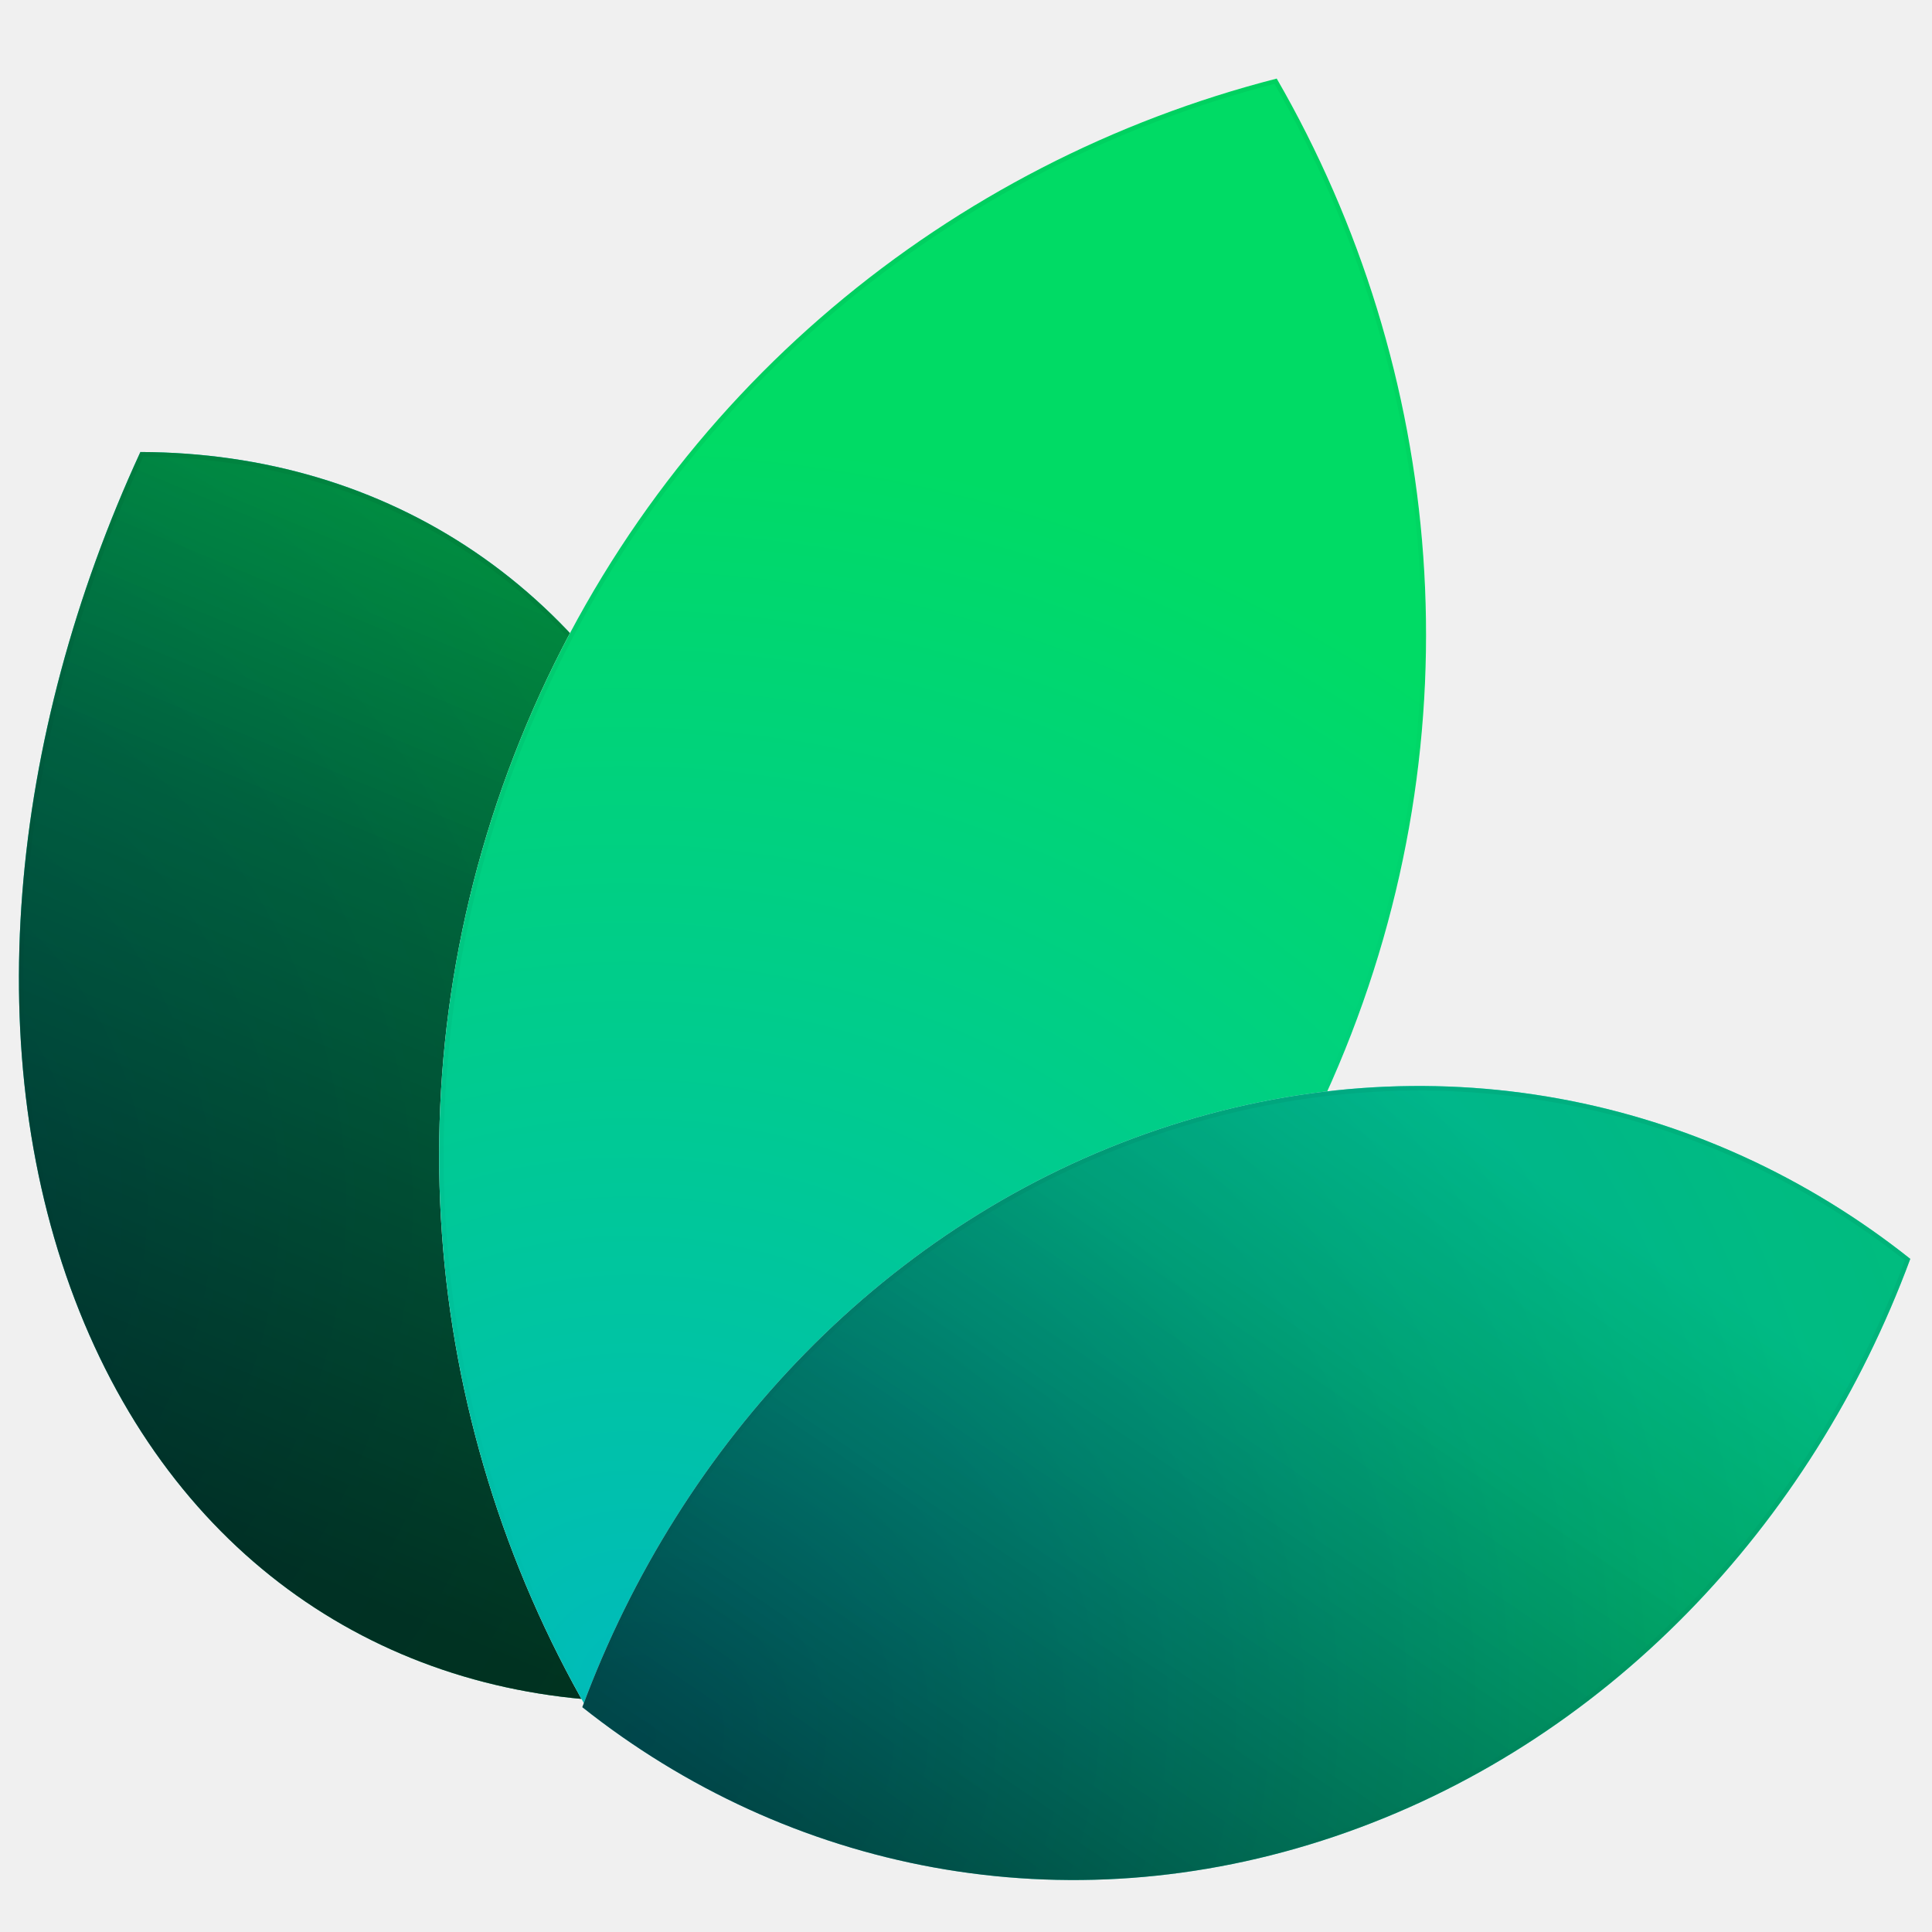
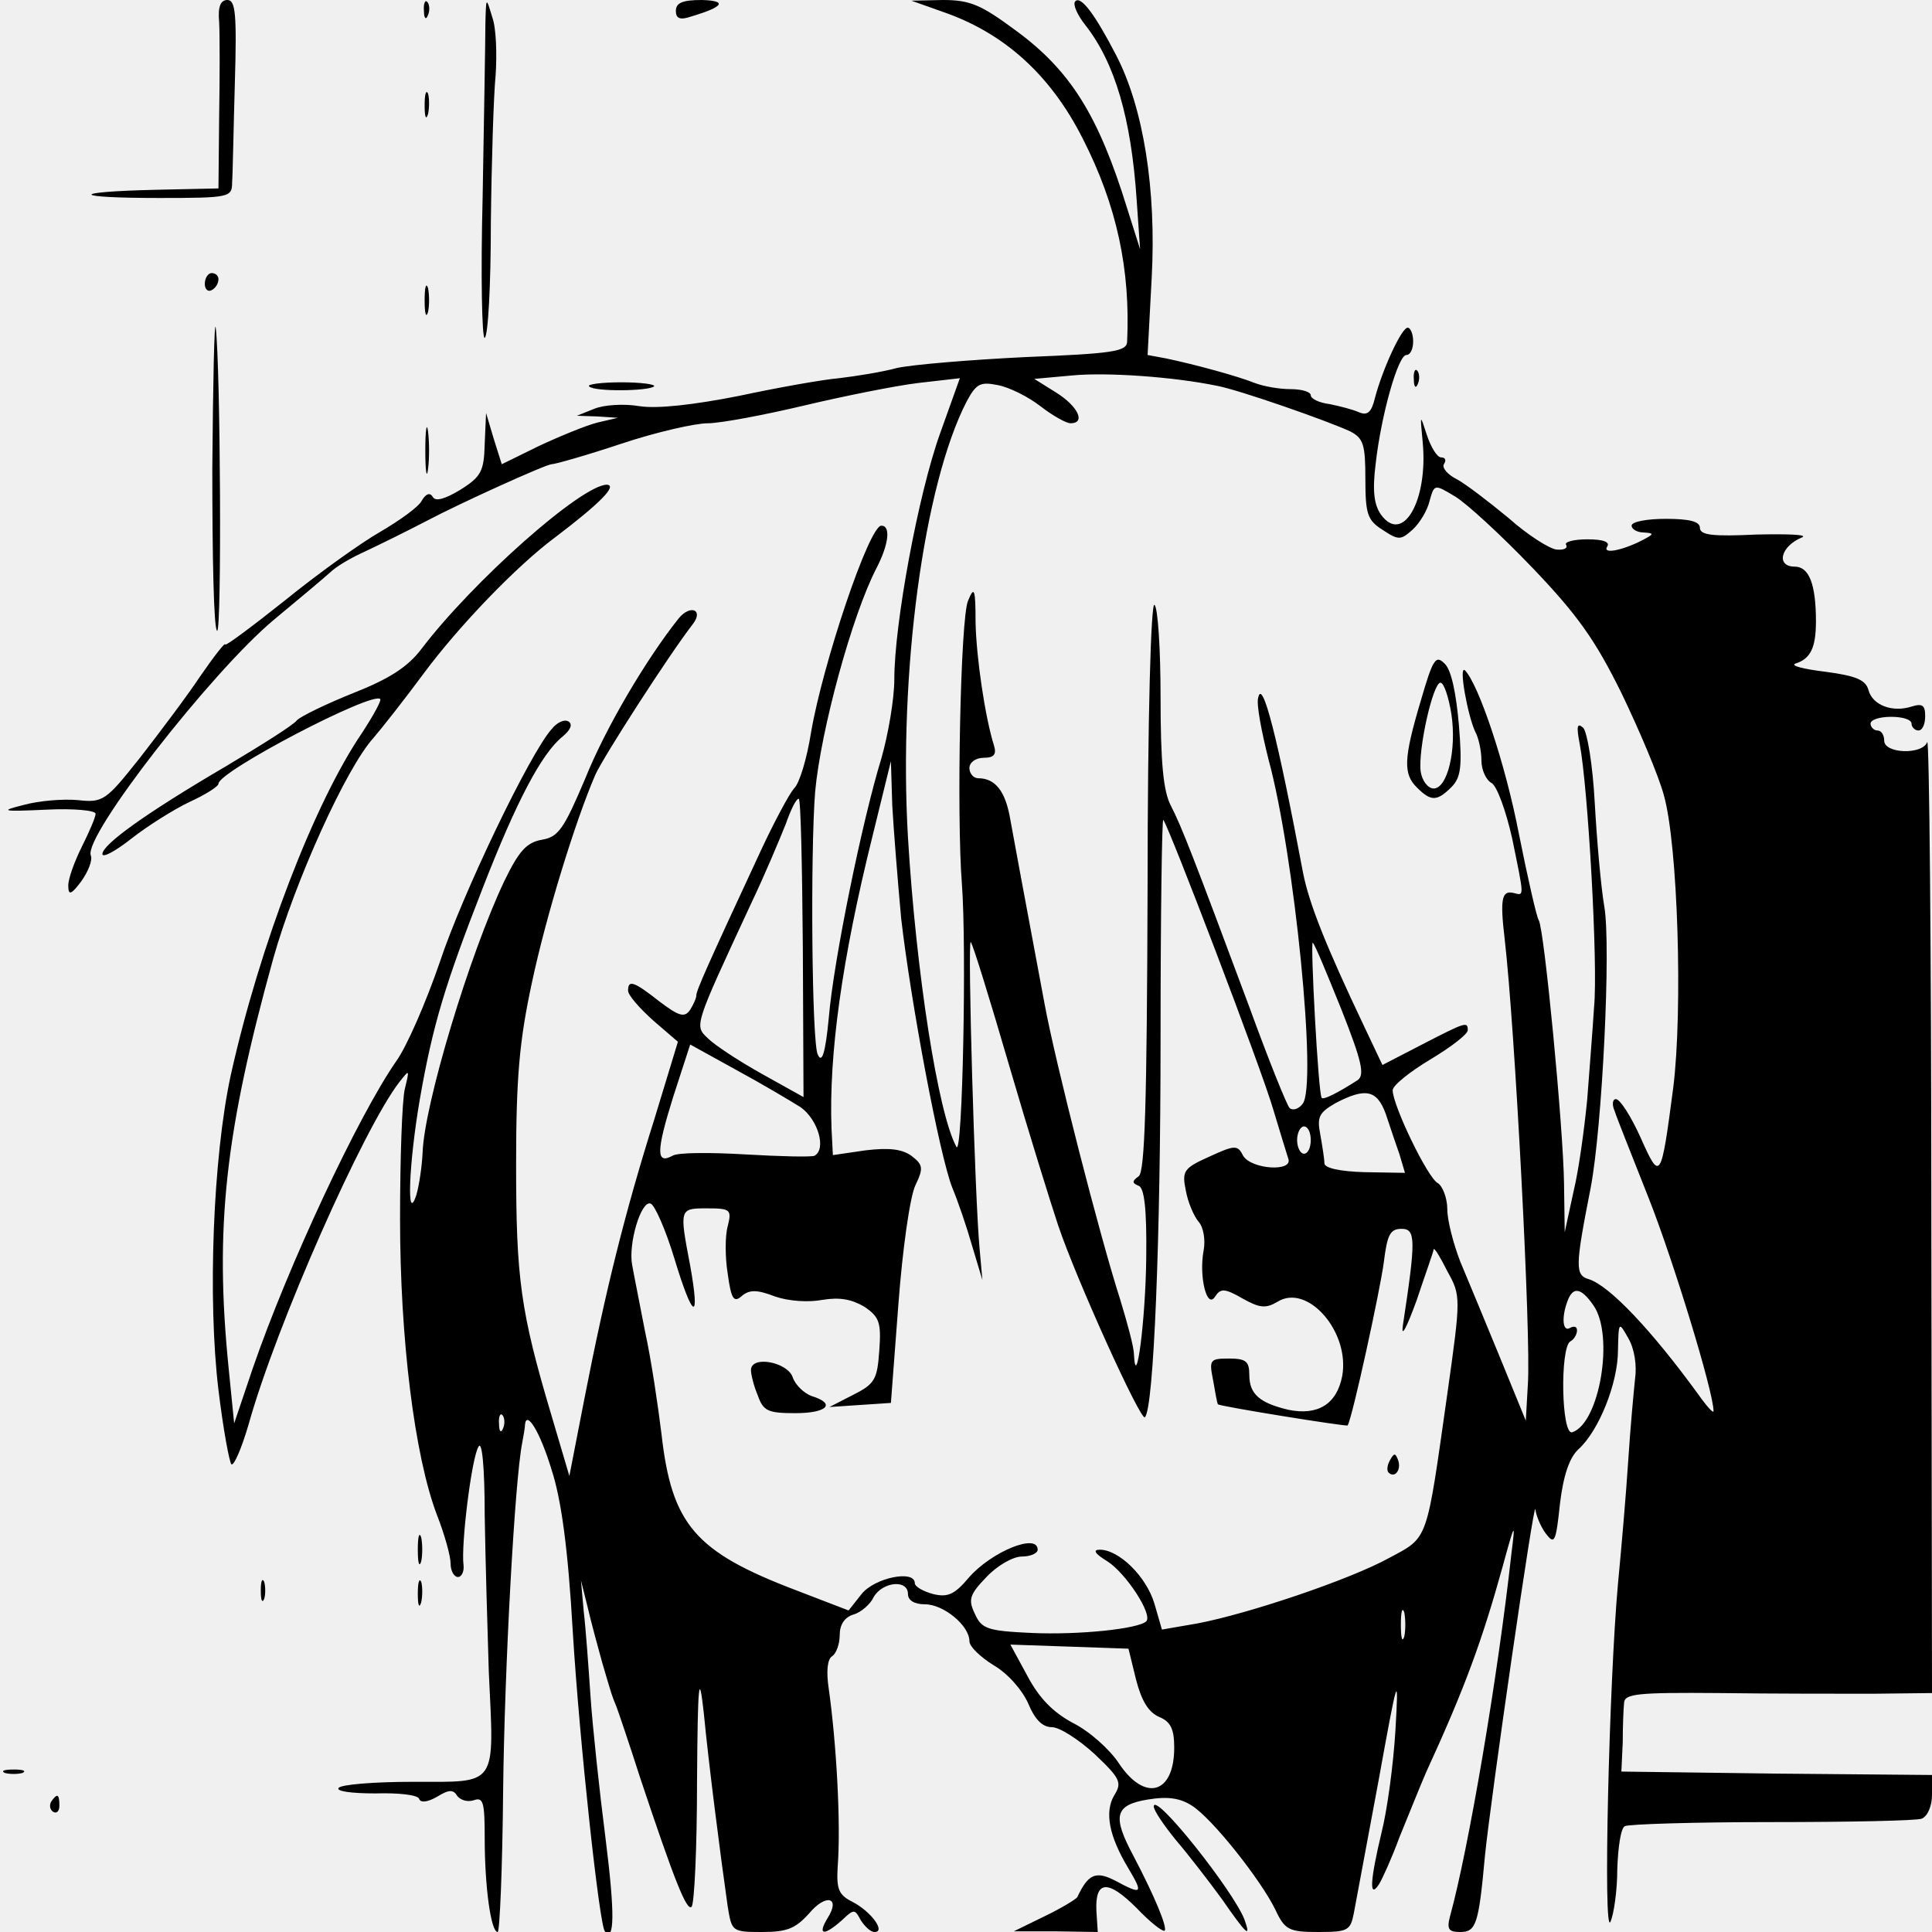
- <svg xmlns="http://www.w3.org/2000/svg" width="24" height="24" viewBox="0 0 24 24" fill="none">
-   <path d="M7.953 21.139C4.896 21.13 2.255 19.458 0.987 16.29C-0.28 13.121 0.109 9.163 1.744 5.615C4.801 5.624 7.442 7.296 8.71 10.465C9.977 13.633 9.588 17.591 7.953 21.139Z" fill="white" />
-   <path d="M7.953 21.139C4.896 21.13 2.255 19.458 0.987 16.29C-0.28 13.121 0.109 9.163 1.744 5.615C4.801 5.624 7.442 7.296 8.71 10.465C9.977 13.633 9.588 17.591 7.953 21.139Z" fill="url(#paint0_radial_101_2703)" />
-   <path d="M7.953 21.139C4.896 21.13 2.255 19.458 0.987 16.29C-0.28 13.121 0.109 9.163 1.744 5.615C4.801 5.624 7.442 7.296 8.71 10.465C9.977 13.633 9.588 17.591 7.953 21.139Z" fill="black" fill-opacity="0.5" style="mix-blend-mode:hard-light" />
-   <path d="M7.953 21.139C4.896 21.13 2.255 19.458 0.987 16.29C-0.28 13.121 0.109 9.163 1.744 5.615C4.801 5.624 7.442 7.296 8.71 10.465C9.977 13.633 9.588 17.591 7.953 21.139Z" fill="url(#paint1_linear_101_2703)" fill-opacity="0.5" style="mix-blend-mode:hard-light" />
-   <path d="M8.684 10.476C9.945 13.63 9.561 17.572 7.935 21.111C4.897 21.096 2.274 19.431 1.013 16.279C-0.248 13.124 0.136 9.182 1.762 5.643C4.8 5.659 7.423 7.324 8.684 10.476Z" stroke="url(#paint2_linear_101_2703)" stroke-opacity="0.05" stroke-width="0.056" />
-   <path d="M7.31 21.257C11.354 20.221 14.884 17.375 16.628 13.236C18.373 9.097 17.945 4.587 15.86 0.976C11.816 2.012 8.287 4.858 6.542 8.998C4.797 13.137 5.225 17.646 7.31 21.257Z" fill="white" />
-   <path d="M7.31 21.257C11.354 20.221 14.884 17.375 16.628 13.236C18.373 9.097 17.945 4.587 15.86 0.976C11.816 2.012 8.287 4.858 6.542 8.998C4.797 13.137 5.225 17.646 7.31 21.257Z" fill="url(#paint3_radial_101_2703)" />
-   <path d="M16.603 13.225C14.864 17.349 11.351 20.187 7.324 21.225C5.253 17.624 4.829 13.132 6.568 9.009C8.306 4.885 11.819 2.047 15.846 1.009C17.918 4.61 18.341 9.101 16.603 13.225Z" stroke="url(#paint4_linear_101_2703)" stroke-opacity="0.05" stroke-width="0.056" />
-   <path d="M7.234 21.207C9.789 23.237 13.21 23.951 16.577 22.814C19.944 21.677 22.506 18.945 23.73 15.638C21.175 13.608 17.754 12.894 14.387 14.031C11.02 15.168 8.458 17.901 7.234 21.207Z" fill="white" />
-   <path d="M7.234 21.207C9.789 23.237 13.21 23.951 16.577 22.814C19.944 21.677 22.506 18.945 23.73 15.638C21.175 13.608 17.754 12.894 14.387 14.031C11.02 15.168 8.458 17.901 7.234 21.207Z" fill="url(#paint5_radial_101_2703)" />
-   <path d="M7.234 21.207C9.789 23.237 13.21 23.951 16.577 22.814C19.944 21.677 22.506 18.945 23.73 15.638C21.175 13.608 17.754 12.894 14.387 14.031C11.02 15.168 8.458 17.901 7.234 21.207Z" fill="black" fill-opacity="0.2" style="mix-blend-mode:hard-light" />
-   <path d="M7.234 21.207C9.789 23.237 13.21 23.951 16.577 22.814C19.944 21.677 22.506 18.945 23.73 15.638C21.175 13.608 17.754 12.894 14.387 14.031C11.02 15.168 8.458 17.901 7.234 21.207Z" fill="url(#paint6_linear_101_2703)" fill-opacity="0.5" style="mix-blend-mode:hard-light" />
-   <path d="M16.568 22.787C13.218 23.918 9.814 23.212 7.267 21.198C8.492 17.907 11.044 15.189 14.396 14.058C17.747 12.927 21.15 13.633 23.697 15.648C22.472 18.938 19.92 21.656 16.568 22.787Z" stroke="url(#paint7_linear_101_2703)" stroke-opacity="0.05" stroke-width="0.056" />
-   <defs>
-     <radialGradient id="paint0_radial_101_2703" cx="0" cy="0" r="1" gradientUnits="userSpaceOnUse" gradientTransform="translate(-3.00503 15.023) rotate(-10.029) scale(17.9572 17.784)">
-       <stop stop-color="#00B0BB" />
-       <stop offset="1" stop-color="#00DB65" />
-     </radialGradient>
-     <linearGradient id="paint1_linear_101_2703" x1="7.39" y1="4.813" x2="1.63" y2="18.689" gradientUnits="userSpaceOnUse">
-       <stop stop-color="#18E299" />
-       <stop offset="1" />
-     </linearGradient>
-     <linearGradient id="paint2_linear_101_2703" x1="7.948" y1="8.016" x2="1.761" y2="18.746" gradientUnits="userSpaceOnUse">
-       <stop />
-       <stop offset="1" stop-opacity="0" />
-     </linearGradient>
-     <radialGradient id="paint3_radial_101_2703" cx="0" cy="0" r="1" gradientUnits="userSpaceOnUse" gradientTransform="translate(8.11404 20.8822) rotate(-75.7542) scale(21.6246 23.7772)">
-       <stop stop-color="#00BBBB" />
-       <stop offset="0.713" stop-color="#00DB65" />
-     </radialGradient>
-     <linearGradient id="paint4_linear_101_2703" x1="7.602" y1="5.871" x2="15.556" y2="16.372" gradientUnits="userSpaceOnUse">
-       <stop />
-       <stop offset="1" stop-opacity="0" />
-     </linearGradient>
-     <radialGradient id="paint5_radial_101_2703" cx="0" cy="0" r="1" gradientUnits="userSpaceOnUse" gradientTransform="translate(7.84537 21.5181) rotate(-20.3525) scale(18.5603 17.32)">
-       <stop stop-color="#00B0BB" />
-       <stop offset="1" stop-color="#00DB65" />
-     </radialGradient>
-     <linearGradient id="paint6_linear_101_2703" x1="16.808" y1="13.007" x2="10.041" y2="22.994" gradientUnits="userSpaceOnUse">
-       <stop stop-color="#00B1BC" />
-       <stop offset="1" />
-     </linearGradient>
-     <linearGradient id="paint7_linear_101_2703" x1="16.808" y1="13.007" x2="14.169" y2="23.841" gradientUnits="userSpaceOnUse">
-       <stop />
-       <stop offset="1" stop-opacity="0" />
-     </linearGradient>
-   </defs>
+ <svg xmlns="http://www.w3.org/2000/svg" version="1.0" width="283pt" height="283pt" viewBox="0 0 283 283" preserveAspectRatio="xMidYMid meet">
+   <g transform="translate(0,283) scale(0.1,-0.1)" fill="#000000" stroke="none">
+     <path d="M321 2798 c1 -18 1 -81 0 -139 l-1 -105 -92 -2 c-128 -3 -124 -12 5 -12 104 0 107 1 107 23 1 12 2 77 4 145 3 102 1 122 -11 122 -10 0 -14 -10 -12 -32z" />
+     <path d="M621 2814 c0 -11 3 -14 6 -6 3 7 2 16 -1 19 -3 4 -6 -2 -5 -13z" />
+     <path d="M711 2795 c0 -22 -2 -136 -4 -252 -3 -117 -1 -210 3 -208 5 3 9 78 9 168 1 89 4 187 7 217 2 30 1 69 -5 85 -9 30 -9 30 -10 -10z" />
+     <path d="M990 2814 c0 -11 6 -14 23 -8 47 14 53 23 15 24 -28 0 -38 -4 -38 -16z" />
+     <path d="M1380 2813 c91 -31 159 -93 206 -186 50 -98 70 -192 65 -298 -1 -14 -23 -17 -148 -22 -82 -4 -166 -11 -189 -16 -22 -6 -60 -12 -85 -15 -24 -2 -91 -14 -147 -26 -66 -13 -119 -19 -145 -15 -23 4 -53 2 -67 -4 l-25 -10 30 -1 30 -2 -30 -7 c-16 -4 -55 -20 -85 -34 l-55 -27 -12 38 -11 37 -2 -45 c-1 -40 -5 -48 -35 -67 -23 -14 -37 -18 -41 -11 -4 7 -10 5 -16 -5 -4 -9 -32 -29 -61 -46 -28 -16 -91 -61 -139 -100 -49 -39 -88 -68 -88 -65 0 4 -17 -18 -37 -47 -20 -30 -60 -83 -88 -119 -50 -63 -54 -66 -91 -62 -22 2 -57 -1 -79 -7 -36 -9 -33 -10 33 -7 39 2 72 -1 72 -6 0 -5 -9 -26 -20 -48 -11 -22 -20 -47 -20 -57 0 -15 4 -14 19 6 10 14 17 31 14 38 -11 28 177 269 268 345 35 29 72 60 82 69 9 9 30 21 45 28 32 15 70 34 97 48 49 26 175 83 183 83 5 0 51 13 102 30 51 17 108 30 127 30 18 0 82 12 141 26 59 14 134 29 167 33 l61 7 -29 -81 c-32 -89 -67 -279 -67 -360 0 -29 -9 -81 -19 -116 -28 -91 -70 -296 -77 -380 -5 -52 -10 -67 -16 -54 -9 15 -11 297 -4 385 8 89 54 259 90 328 18 35 21 62 7 62 -18 0 -86 -203 -103 -303 -6 -38 -17 -75 -25 -82 -7 -8 -29 -49 -49 -92 -79 -170 -94 -204 -94 -211 0 -4 -4 -13 -9 -21 -8 -12 -16 -10 -45 12 -38 30 -46 32 -46 16 0 -7 17 -26 37 -44 l36 -31 -35 -115 c-42 -133 -71 -249 -102 -408 l-22 -113 -26 88 c-46 154 -52 202 -52 369 0 128 5 181 23 265 21 99 64 238 93 305 11 25 108 176 143 221 16 21 -4 29 -21 8 -47 -59 -107 -160 -137 -235 -31 -73 -39 -85 -63 -89 -23 -4 -34 -17 -55 -60 -51 -107 -118 -329 -120 -399 -1 -20 -5 -47 -9 -61 -15 -46 -11 47 5 140 19 109 37 168 92 309 49 126 86 197 117 222 12 10 15 18 9 22 -6 4 -17 -1 -25 -11 -32 -36 -131 -242 -164 -342 -20 -58 -48 -123 -64 -145 -56 -81 -158 -299 -210 -450 l-27 -80 -8 80 c-21 208 -5 347 65 600 32 114 107 280 147 324 12 14 46 57 74 95 52 70 136 157 191 198 66 50 93 77 77 78 -37 0 -197 -142 -272 -241 -20 -26 -46 -43 -99 -64 -40 -16 -77 -34 -83 -40 -5 -7 -53 -37 -105 -68 -116 -68 -180 -114 -180 -128 0 -6 19 4 43 23 23 18 61 42 84 53 24 11 43 23 43 27 0 18 226 136 237 124 2 -2 -10 -24 -27 -50 -70 -103 -150 -312 -192 -501 -26 -120 -34 -328 -18 -461 7 -58 16 -106 19 -109 4 -2 15 24 25 58 41 147 169 435 221 502 15 19 15 19 8 -10 -4 -16 -7 -102 -7 -190 0 -176 21 -347 54 -434 11 -28 20 -60 20 -71 0 -11 5 -20 11 -20 5 0 9 8 8 17 -4 30 12 159 22 174 5 9 9 -29 9 -101 1 -63 4 -166 6 -229 8 -170 14 -161 -111 -161 -57 0 -106 -4 -109 -9 -4 -5 20 -8 54 -8 33 1 62 -2 64 -8 2 -6 12 -5 26 3 18 11 24 11 30 1 5 -6 15 -9 24 -6 14 5 16 -3 16 -56 0 -70 9 -137 19 -137 3 0 7 94 8 208 2 178 17 454 28 509 2 10 4 22 4 26 2 22 22 -10 39 -66 14 -43 24 -114 31 -237 10 -163 39 -430 47 -439 14 -16 15 25 1 136 -9 70 -19 164 -22 208 -3 44 -7 100 -10 125 l-4 45 10 -40 c5 -22 15 -58 21 -80 15 -51 14 -48 21 -65 3 -8 19 -55 35 -105 50 -150 68 -195 75 -188 4 3 8 85 8 182 1 149 3 165 10 101 7 -73 24 -206 35 -283 6 -36 6 -37 50 -37 37 0 49 5 69 27 25 30 47 24 27 -7 -15 -25 -5 -26 21 -3 18 17 19 17 28 0 6 -9 14 -17 20 -17 17 0 -5 30 -32 44 -20 10 -24 18 -22 51 5 64 -2 183 -13 261 -4 26 -2 44 5 48 6 4 11 18 11 31 0 15 7 26 20 30 11 3 25 15 30 26 13 22 50 26 50 4 0 -9 9 -15 25 -15 27 0 65 -31 65 -54 0 -8 16 -23 35 -35 21 -12 42 -36 51 -56 10 -24 21 -35 35 -35 11 0 39 -18 62 -39 38 -36 41 -42 29 -61 -14 -24 -8 -59 21 -107 22 -37 20 -39 -19 -18 -29 15 -40 10 -56 -24 -2 -3 -23 -16 -48 -28 l-45 -22 61 0 62 -1 -2 31 c-2 45 17 46 59 4 20 -21 38 -35 41 -33 4 5 -14 49 -46 110 -31 58 -27 74 21 82 30 5 48 2 65 -9 30 -19 101 -109 122 -152 14 -30 20 -33 63 -33 43 0 47 2 52 27 3 16 19 102 36 193 29 160 30 162 25 75 -3 -50 -12 -116 -20 -148 -17 -71 -19 -100 -4 -77 5 8 19 39 30 69 12 29 29 72 39 95 57 124 82 193 112 301 18 66 19 67 13 20 -20 -182 -63 -434 -90 -532 -5 -19 -2 -23 15 -23 23 0 27 11 36 110 8 82 73 530 74 509 1 -8 7 -24 15 -35 13 -17 15 -14 21 43 5 42 14 68 27 80 30 27 58 97 58 145 1 42 1 43 15 18 9 -15 13 -40 10 -60 -2 -19 -7 -73 -10 -120 -3 -47 -10 -128 -15 -180 -13 -143 -22 -519 -11 -495 5 11 10 46 10 77 1 31 5 60 11 63 5 3 102 6 215 6 113 0 212 2 220 5 9 4 15 19 15 35 l0 29 -227 2 -228 3 2 43 c0 23 1 49 2 58 1 13 20 15 139 14 75 -1 176 -1 225 -1 l87 1 -1 703 c0 386 -3 696 -6 690 -7 -19 -63 -17 -63 2 0 8 -4 15 -10 15 -5 0 -10 5 -10 10 0 6 14 10 30 10 17 0 30 -4 30 -10 0 -5 5 -10 10 -10 6 0 10 9 10 21 0 16 -4 19 -20 14 -28 -9 -57 2 -63 24 -4 15 -18 21 -63 27 -33 4 -52 9 -44 12 22 7 30 23 30 62 0 54 -10 80 -31 80 -28 0 -21 30 11 43 8 4 -22 5 -67 4 -64 -3 -83 -1 -83 10 0 9 -15 13 -50 13 -27 0 -50 -4 -50 -10 0 -5 8 -10 18 -10 14 -1 15 -2 2 -9 -29 -16 -63 -24 -56 -12 5 7 -5 11 -29 11 -20 0 -34 -4 -31 -8 3 -5 -3 -8 -14 -7 -10 1 -42 21 -70 46 -29 24 -63 50 -76 57 -14 7 -22 17 -19 22 4 6 2 10 -4 10 -6 0 -15 15 -21 33 -10 31 -10 31 -6 -11 8 -85 -29 -150 -61 -106 -10 14 -13 34 -8 74 8 72 33 160 45 160 6 0 10 9 10 20 0 11 -4 20 -8 20 -9 0 -37 -61 -48 -103 -5 -21 -11 -26 -23 -21 -9 4 -28 9 -43 12 -16 2 -28 8 -28 13 0 5 -13 9 -30 9 -16 0 -39 4 -52 9 -25 10 -87 27 -130 36 l-27 5 6 113 c7 129 -12 249 -52 326 -31 60 -52 88 -60 79 -4 -4 3 -20 15 -35 43 -55 67 -136 75 -256 l5 -72 -19 60 c-42 136 -83 202 -164 261 -50 37 -66 44 -106 44 l-46 -1 45 -16z m402 -548 c33 -6 164 -52 196 -67 19 -10 22 -19 22 -69 0 -52 3 -61 25 -75 24 -16 27 -15 44 0 11 10 22 29 25 42 7 25 7 25 37 7 17 -10 68 -57 114 -105 66 -69 92 -106 130 -183 26 -54 54 -120 62 -149 21 -73 28 -317 14 -429 -18 -137 -19 -138 -48 -73 -14 31 -30 56 -36 56 -5 0 -6 -8 -2 -17 3 -10 26 -67 50 -128 36 -91 95 -284 95 -312 0 -4 -10 7 -22 24 -69 95 -130 159 -160 169 -21 6 -21 17 2 134 17 89 30 354 20 412 -5 29 -11 98 -14 152 -3 56 -11 104 -17 110 -9 8 -10 2 -5 -24 12 -62 27 -323 21 -385 -2 -33 -7 -94 -10 -135 -4 -41 -12 -102 -20 -135 l-13 -60 -1 71 c-1 82 -29 373 -37 386 -3 4 -16 61 -29 126 -20 104 -59 219 -79 240 -10 9 4 -67 15 -90 5 -9 9 -28 9 -42 0 -14 7 -29 15 -33 8 -5 21 -41 30 -81 18 -88 18 -84 2 -80 -17 4 -20 -8 -13 -67 15 -129 39 -585 34 -653 l-3 -53 -38 93 c-21 51 -47 114 -58 140 -10 26 -19 60 -19 77 0 16 -7 34 -14 38 -15 8 -66 114 -66 136 0 7 25 27 55 45 30 18 55 37 55 43 0 13 -3 12 -67 -21 l-58 -30 -27 57 c-57 120 -80 179 -89 223 -38 202 -60 287 -66 258 -3 -9 5 -50 15 -90 38 -139 72 -479 50 -505 -6 -8 -15 -10 -19 -6 -4 4 -31 71 -59 148 -82 220 -99 264 -115 295 -11 21 -15 63 -15 159 0 71 -4 132 -9 135 -5 4 -10 -164 -10 -411 -1 -321 -4 -419 -13 -426 -10 -7 -10 -10 0 -14 8 -3 12 -33 11 -106 -1 -91 -15 -198 -18 -141 0 11 -10 47 -20 80 -30 93 -95 347 -111 434 -33 177 -43 230 -50 269 -7 42 -22 61 -47 61 -7 0 -13 7 -13 15 0 8 9 15 21 15 15 0 19 5 15 18 -13 41 -26 129 -27 181 0 49 -2 53 -11 31 -11 -24 -17 -313 -9 -415 7 -91 1 -400 -8 -385 -27 49 -59 255 -71 453 -14 241 23 517 86 639 14 26 20 29 45 24 17 -3 45 -17 63 -31 18 -14 38 -25 44 -25 23 0 11 25 -21 45 l-32 20 55 5 c51 5 149 -2 212 -15z m-462 -780 c14 -122 56 -347 75 -395 8 -19 21 -57 29 -85 l15 -50 -4 45 c-7 72 -18 455 -13 450 3 -3 28 -84 56 -180 28 -96 61 -202 72 -235 27 -80 121 -287 127 -281 13 12 23 262 23 555 0 179 2 323 4 320 8 -9 145 -368 161 -424 10 -33 20 -66 22 -72 8 -20 -54 -16 -66 4 -8 16 -12 16 -49 -1 -38 -17 -41 -21 -35 -50 3 -17 12 -38 19 -46 7 -8 10 -27 7 -42 -7 -38 5 -87 17 -67 8 12 14 12 40 -3 25 -14 34 -15 51 -5 44 28 107 -44 95 -109 -8 -41 -36 -58 -79 -49 -42 10 -57 23 -57 51 0 20 -5 24 -30 24 -28 0 -29 -2 -23 -32 3 -18 6 -34 7 -35 2 -3 189 -33 190 -31 7 11 48 200 53 239 5 40 9 49 26 49 21 0 21 -16 2 -141 -3 -20 5 -5 20 36 13 39 25 72 25 75 1 3 10 -12 20 -32 20 -36 20 -38 0 -180 -31 -218 -27 -209 -85 -240 -58 -32 -207 -82 -281 -96 l-52 -9 -11 38 c-12 40 -52 79 -80 79 -11 0 -7 -6 11 -17 27 -17 67 -78 57 -88 -12 -11 -98 -20 -167 -17 -66 3 -74 6 -84 28 -10 21 -8 28 17 54 16 17 39 30 52 30 13 0 23 5 23 10 0 25 -68 -3 -101 -41 -21 -25 -31 -29 -52 -24 -15 4 -27 11 -27 16 0 20 -59 8 -78 -16 l-19 -24 -78 30 c-147 56 -181 96 -196 228 -5 41 -15 109 -24 150 -8 42 -17 86 -19 98 -6 31 13 95 27 90 6 -2 22 -38 35 -81 27 -89 38 -94 23 -10 -16 84 -16 84 25 84 34 0 36 -2 30 -26 -4 -14 -4 -46 0 -70 5 -37 9 -43 21 -32 11 9 22 9 48 -1 20 -7 49 -9 70 -5 25 4 42 1 61 -10 22 -15 25 -23 22 -64 -3 -42 -6 -49 -38 -65 l-35 -18 45 3 45 3 11 145 c6 80 17 158 25 174 12 25 11 30 -6 43 -14 10 -33 12 -67 8 l-48 -7 -2 39 c-4 108 15 247 60 428 l27 110 2 -65 c2 -36 8 -110 13 -165z m-144 -44 l1 -218 -61 34 c-34 19 -69 42 -79 52 -20 19 -21 16 63 197 21 44 43 97 51 117 7 20 15 37 19 37 3 0 5 -98 6 -219z m789 -90 c30 -76 34 -95 24 -103 -28 -18 -51 -30 -53 -26 -5 5 -17 232 -13 227 3 -2 21 -46 42 -98z m-792 -143 c25 -18 38 -61 20 -71 -5 -2 -50 -1 -101 2 -51 3 -100 3 -107 -2 -24 -13 -24 6 1 86 l25 77 67 -37 c37 -20 79 -45 95 -55z m857 -10 c6 -18 15 -45 20 -59 l8 -27 -59 1 c-36 1 -59 6 -59 13 0 6 -3 25 -6 42 -5 26 -2 32 22 46 44 23 61 20 74 -16z m-110 -38 c0 -11 -4 -20 -10 -20 -5 0 -10 9 -10 20 0 11 5 20 10 20 6 0 10 -9 10 -20z m414 -242 c31 -44 9 -173 -31 -186 -16 -5 -18 123 -3 133 6 3 10 11 10 16 0 6 -4 7 -10 4 -11 -7 -13 15 -4 39 8 22 20 20 38 -6z m-1597 -180 c-3 -8 -6 -5 -6 6 -1 11 2 17 5 13 3 -3 4 -12 1 -19z m1320 -305 c-3 -10 -5 -2 -5 17 0 19 2 27 5 18 2 -10 2 -26 0 -35z m-393 -63 c8 -31 18 -48 34 -55 17 -7 22 -18 22 -45 0 -68 -43 -80 -81 -23 -13 20 -43 47 -67 59 -30 16 -50 37 -67 69 l-25 46 87 -3 86 -3 11 -45z" />
+     <path d="M2081 1803 c-25 -84 -26 -107 -5 -127 20 -20 29 -20 50 1 14 14 16 30 11 91 -4 46 -11 81 -21 90 -13 13 -17 7 -35 -55z m45 -19 c8 -53 -6 -109 -26 -109 -8 0 -17 11 -19 25 -4 32 18 130 29 130 5 0 12 -21 16 -46z" />
+     <path d="M1100 823 c0 -6 4 -23 10 -37 8 -23 15 -26 55 -26 47 0 60 14 24 25 -11 4 -24 16 -28 28 -8 22 -61 32 -61 10z" />
+     <path d="M2036 691 c-4 -7 -5 -15 -2 -18 9 -9 19 4 14 18 -4 11 -6 11 -12 0z" />
+     <path d="M622 2675 c0 -16 2 -22 5 -12 2 9 2 23 0 30 -3 6 -5 -1 -5 -18z" />
+     <path d="M300 2414 c0 -8 5 -12 10 -9 6 3 10 10 10 16 0 5 -4 9 -10 9 -5 0 -10 -7 -10 -16z" />
+     <path d="M622 2390 c0 -19 2 -27 5 -17 2 9 2 25 0 35 -3 9 -5 1 -5 -18z" />
+     <path d="M311 2143 c0 -127 2 -234 7 -237 7 -4 5 386 -2 444 -2 14 -4 -79 -5 -207z" />
+     <path d="M2071 2274 c0 -11 3 -14 6 -6 3 7 2 16 -1 19 -3 4 -6 -2 -5 -13z" />
+     <path d="M863 2264 c7 -8 87 -7 95 0 3 3 -19 6 -48 6 -29 0 -51 -3 -47 -6z" />
+     <path d="M623 2170 c0 -30 2 -43 4 -27 2 15 2 39 0 55 -2 15 -4 2 -4 -28z" />
+     <path d="M612 560 c0 -19 2 -27 5 -17 2 9 2 25 0 35 -3 9 -5 1 -5 -18z" />
+     <path d="M382 500 c0 -14 2 -19 5 -12 2 6 2 18 0 25 -3 6 -5 1 -5 -13z" />
+     <path d="M612 495 c0 -16 2 -22 5 -12 2 9 2 23 0 30 -3 6 -5 -1 -5 -18z" />
+     <path d="M7 233 c7 -2 19 -2 26 0 6 3 1 5 -13 5 -14 0 -19 -2 -13 -5z" />
+     <path d="M75 191 c-3 -5 -2 -12 3 -15 5 -3 9 1 9 9 0 17 -3 19 -12 6z" />
+     <path d="M1690 184 c0 -6 15 -28 33 -50 18 -21 48 -60 67 -86 36 -52 43 -58 33 -30 -16 42 -132 188 -133 166z" />
+   </g>
</svg>
